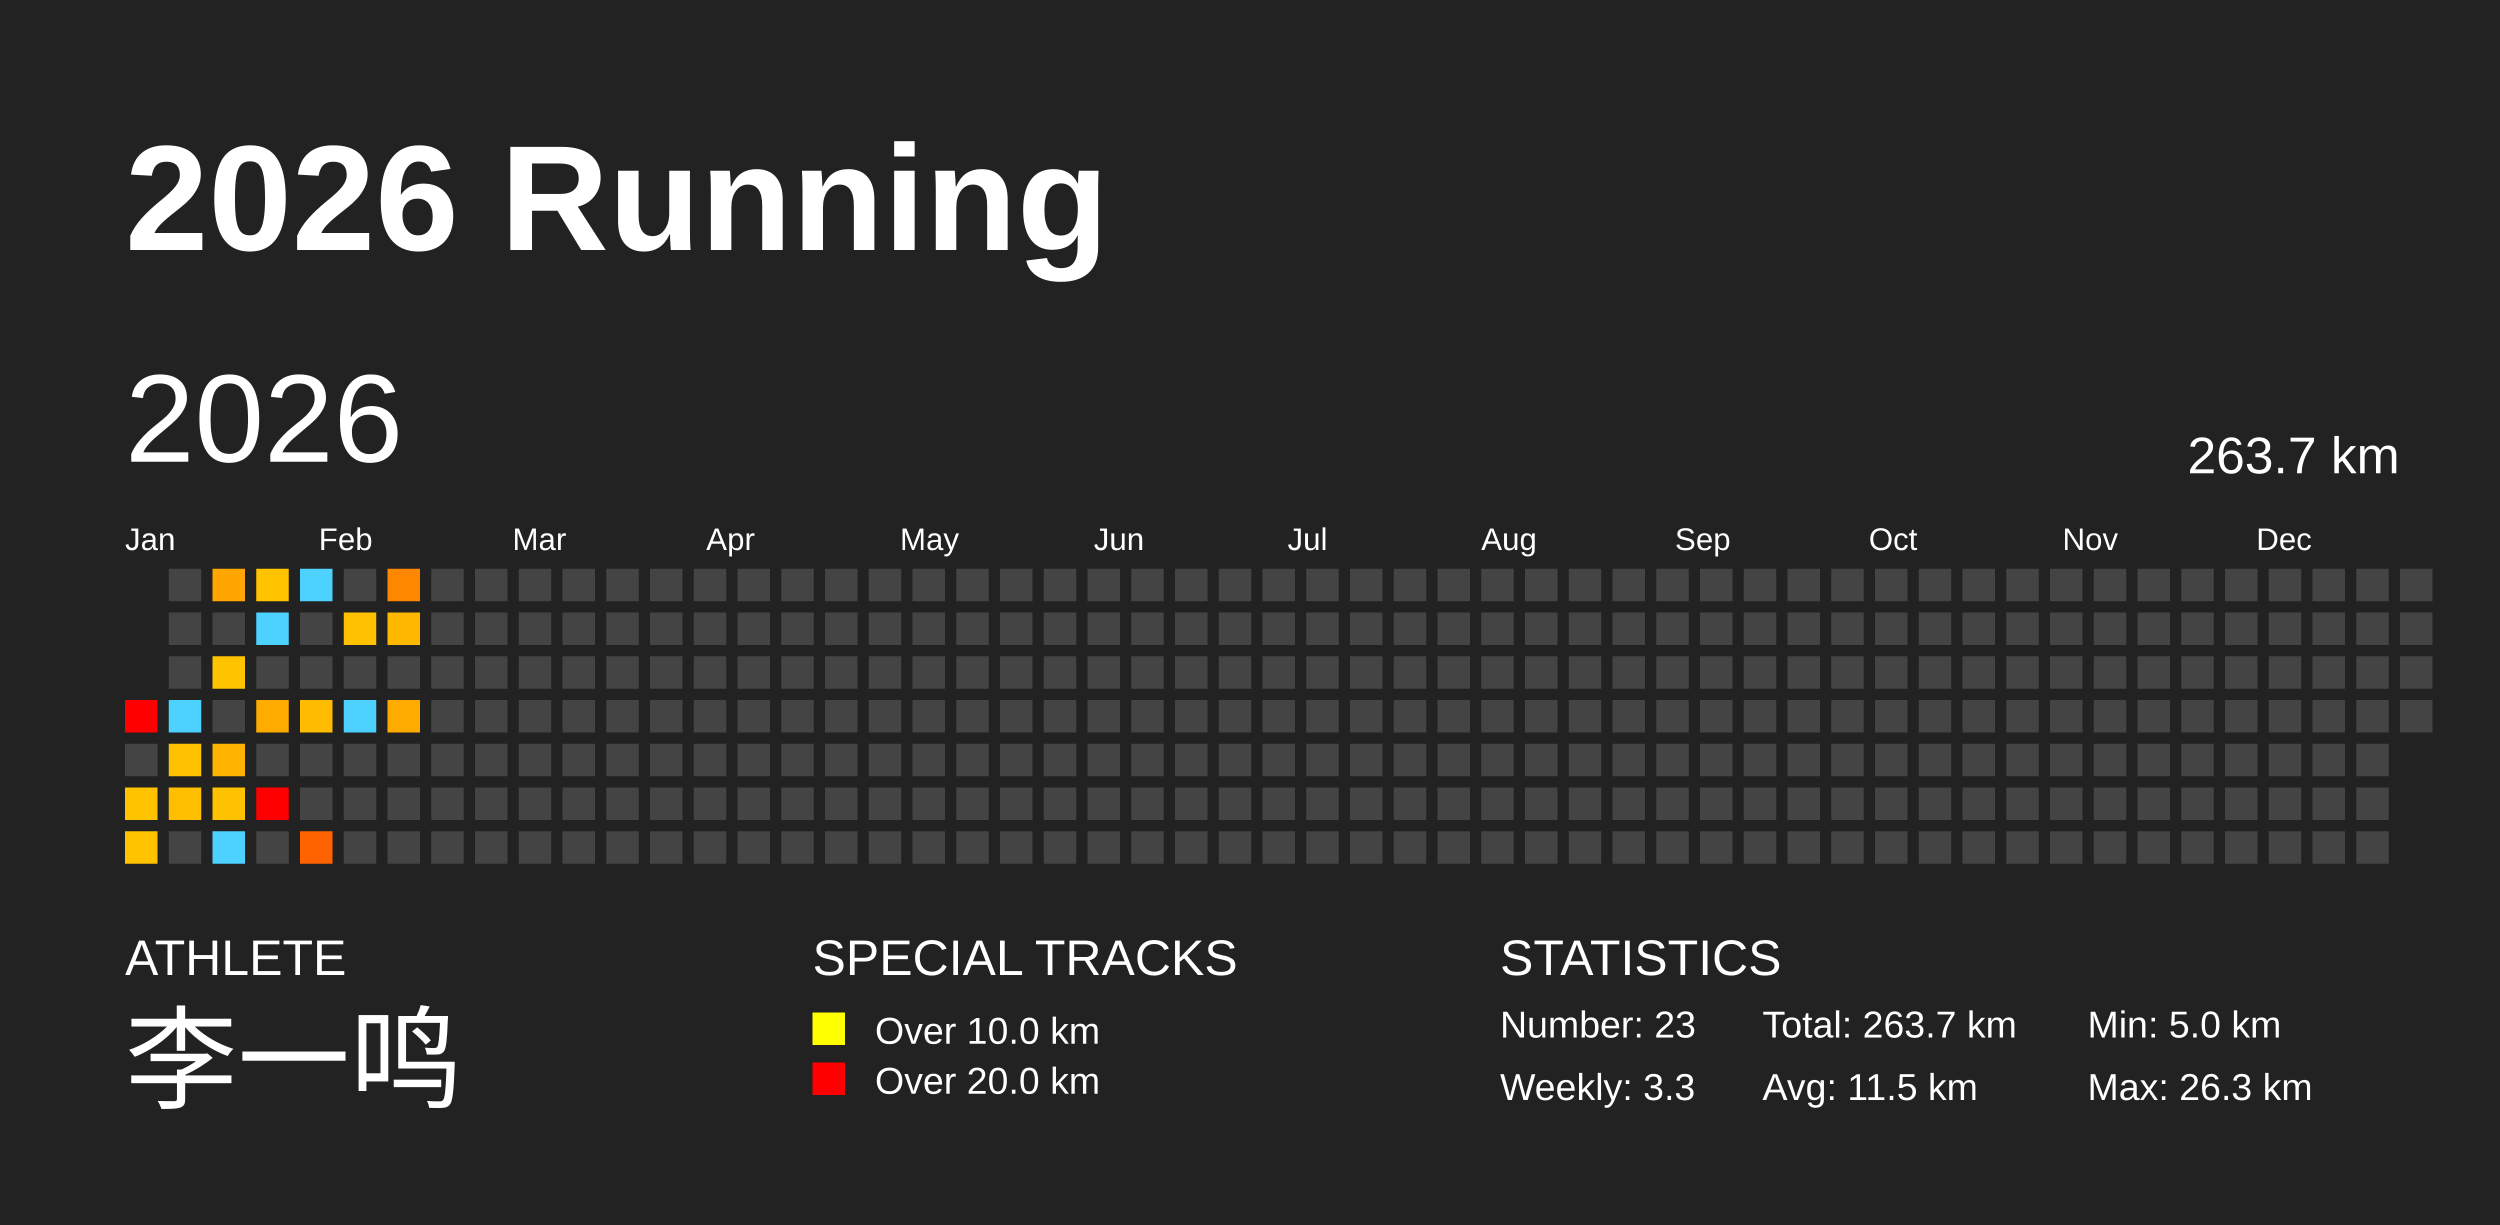
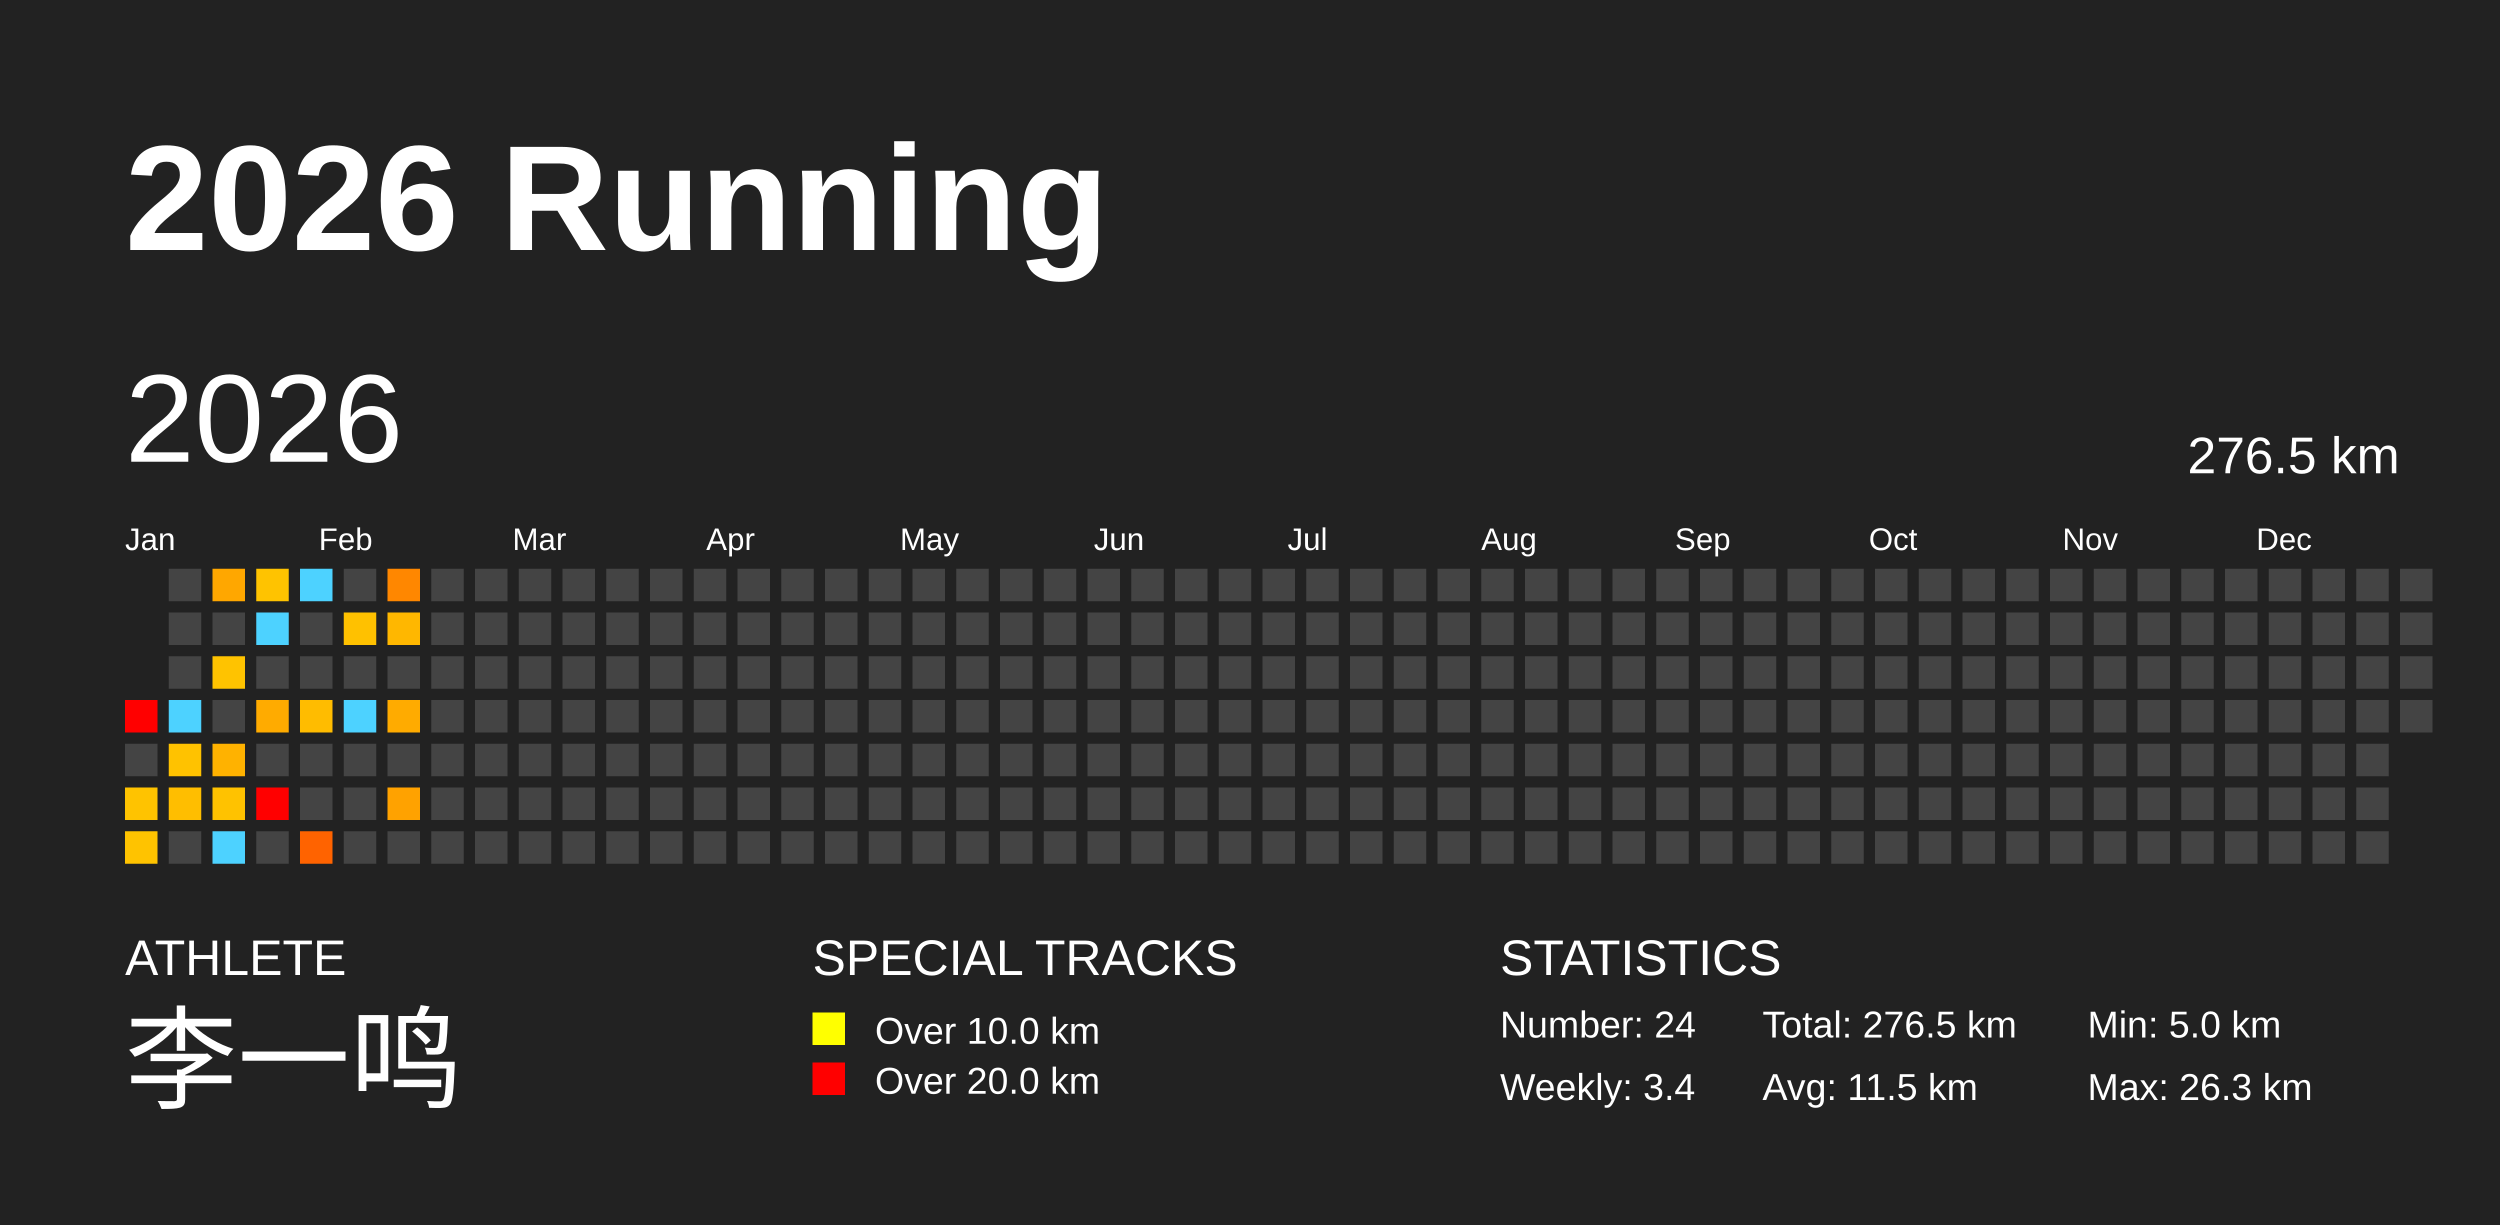
<svg xmlns="http://www.w3.org/2000/svg" baseProfile="full" height="98mm" version="1.1" viewBox="0,0,200,98" width="200mm">
  <defs />
  <rect fill="#222222" height="98" width="200" x="0" y="0" />
  <text fill="#FFFFFF" style="font-size:12px; font-family:Arial; font-weight:bold;" x="10" y="20">2026 Running</text>
  <text fill="#FFFFFF" style="font-size:4px; font-family:Arial" x="10" y="78">ATHLETE</text>
  <text fill="#FFFFFF" style="font-size:9px; font-family:Arial" x="10" y="88">李一鸣</text>
  <text fill="#FFFFFF" style="font-size:4px; font-family:Arial" x="65" y="78">SPECIAL TRACKS</text>
  <rect fill="yellow" height="2.6" width="2.6" x="65" y="81" />
  <text fill="#FFFFFF" style="font-size:3px; font-family:Arial" x="70" y="83.5">Over 10.0 km</text>
  <rect fill="red" height="2.6" width="2.6" x="65" y="85" />
  <text fill="#FFFFFF" style="font-size:3px; font-family:Arial" x="70" y="87.5">Over 20.0 km</text>
  <text fill="#FFFFFF" style="font-size:4px; font-family:Arial" x="120" y="78">STATISTICS</text>
-   <text fill="#FFFFFF" style="font-size:3px; font-family:Arial" x="120" y="83">Number: 23</text>
-   <text fill="#FFFFFF" style="font-size:3px; font-family:Arial" x="120" y="88">Weekly: 3.3</text>
-   <text fill="#FFFFFF" style="font-size:3px; font-family:Arial" x="141" y="83">Total: 263.7 km</text>
+   <text fill="#FFFFFF" style="font-size:3px; font-family:Arial" x="120" y="83">Number: 24</text>
+   <text fill="#FFFFFF" style="font-size:3px; font-family:Arial" x="120" y="88">Weekly: 3.4</text>
+   <text fill="#FFFFFF" style="font-size:3px; font-family:Arial" x="141" y="83">Total: 276.5 km</text>
  <text fill="#FFFFFF" style="font-size:3px; font-family:Arial" x="141" y="88">Avg: 11.5 km</text>
  <text fill="#FFFFFF" style="font-size:3px; font-family:Arial" x="167" y="83">Min: 5.0 km</text>
  <text fill="#FFFFFF" style="font-size:3px; font-family:Arial" x="167" y="88">Max: 26.3 km</text>
  <text dominant-baseline="hanging" fill="#FFFFFF" style="font-size:10.0px; font-family:Arial;" x="10" y="30">2026</text>
-   <text dominant-baseline="hanging" fill="#FFFFFF" style="font-size:4.125px; font-family:Arial;" x="175" y="35">263.7 km</text>
+   <text dominant-baseline="hanging" fill="#FFFFFF" style="font-size:4.125px; font-family:Arial;" x="175" y="35">276.5 km</text>
  <text fill="#FFFFFF" style="font-size:2.5px; font-family:Arial" x="10.0" y="44">Jan</text>
  <text fill="#FFFFFF" style="font-size:2.5px; font-family:Arial" x="25.5" y="44">Feb</text>
  <text fill="#FFFFFF" style="font-size:2.5px; font-family:Arial" x="41.0" y="44">Mar</text>
  <text fill="#FFFFFF" style="font-size:2.5px; font-family:Arial" x="56.5" y="44">Apr</text>
  <text fill="#FFFFFF" style="font-size:2.5px; font-family:Arial" x="72.0" y="44">May</text>
  <text fill="#FFFFFF" style="font-size:2.5px; font-family:Arial" x="87.5" y="44">Jun</text>
  <text fill="#FFFFFF" style="font-size:2.5px; font-family:Arial" x="103.0" y="44">Jul</text>
  <text fill="#FFFFFF" style="font-size:2.5px; font-family:Arial" x="118.5" y="44">Aug</text>
  <text fill="#FFFFFF" style="font-size:2.5px; font-family:Arial" x="134.0" y="44">Sep</text>
  <text fill="#FFFFFF" style="font-size:2.5px; font-family:Arial" x="149.5" y="44">Oct</text>
  <text fill="#FFFFFF" style="font-size:2.5px; font-family:Arial" x="165.0" y="44">Nov</text>
  <text fill="#FFFFFF" style="font-size:2.5px; font-family:Arial" x="180.5" y="44">Dec</text>
  <rect fill="red" height="2.6" width="2.6" x="10.0" y="56.0" />
  <rect fill="#444444" height="2.6" width="2.6" x="10.0" y="59.5" />
  <rect fill="#ffc300" height="2.6" width="2.6" x="10.0" y="63.0" />
  <rect fill="#ffc300" height="2.6" width="2.6" x="10.0" y="66.5" />
  <rect fill="#444444" height="2.6" width="2.6" x="13.5" y="45.5" />
  <rect fill="#444444" height="2.6" width="2.6" x="13.5" y="49.0" />
  <rect fill="#444444" height="2.6" width="2.6" x="13.5" y="52.5" />
  <rect fill="#4dd2ff" height="2.6" width="2.6" x="13.5" y="56.0" />
  <rect fill="#ffc200" height="2.6" width="2.6" x="13.5" y="59.5" />
  <rect fill="#ffbe00" height="2.6" width="2.6" x="13.5" y="63.0" />
  <rect fill="#444444" height="2.6" width="2.6" x="13.5" y="66.5" />
  <rect fill="#ffa700" height="2.6" width="2.6" x="17.0" y="45.5" />
  <rect fill="#444444" height="2.6" width="2.6" x="17.0" y="49.0" />
  <rect fill="#ffc300" height="2.6" width="2.6" x="17.0" y="52.5" />
  <rect fill="#444444" height="2.6" width="2.6" x="17.0" y="56.0" />
  <rect fill="#ffb200" height="2.6" width="2.6" x="17.0" y="59.5" />
  <rect fill="#ffc200" height="2.6" width="2.6" x="17.0" y="63.0" />
  <rect fill="#4dd2ff" height="2.6" width="2.6" x="17.0" y="66.5" />
  <rect fill="#ffc300" height="2.6" width="2.6" x="20.5" y="45.5" />
  <rect fill="#4dd2ff" height="2.6" width="2.6" x="20.5" y="49.0" />
  <rect fill="#444444" height="2.6" width="2.6" x="20.5" y="52.5" />
  <rect fill="#ffab00" height="2.6" width="2.6" x="20.5" y="56.0" />
  <rect fill="#444444" height="2.6" width="2.6" x="20.5" y="59.5" />
  <rect fill="red" height="2.6" width="2.6" x="20.5" y="63.0" />
  <rect fill="#444444" height="2.6" width="2.6" x="20.5" y="66.5" />
  <rect fill="#4dd2ff" height="2.6" width="2.6" x="24.0" y="45.5" />
  <rect fill="#444444" height="2.6" width="2.6" x="24.0" y="49.0" />
  <rect fill="#444444" height="2.6" width="2.6" x="24.0" y="52.5" />
  <rect fill="#ffbc00" height="2.6" width="2.6" x="24.0" y="56.0" />
  <rect fill="#444444" height="2.6" width="2.6" x="24.0" y="59.5" />
  <rect fill="#444444" height="2.6" width="2.6" x="24.0" y="63.0" />
  <rect fill="#ff6300" height="2.6" width="2.6" x="24.0" y="66.5" />
  <rect fill="#444444" height="2.6" width="2.6" x="27.5" y="45.5" />
  <rect fill="#ffc100" height="2.6" width="2.6" x="27.5" y="49.0" />
  <rect fill="#444444" height="2.6" width="2.6" x="27.5" y="52.5" />
  <rect fill="#4dd2ff" height="2.6" width="2.6" x="27.5" y="56.0" />
  <rect fill="#444444" height="2.6" width="2.6" x="27.5" y="59.5" />
  <rect fill="#444444" height="2.6" width="2.6" x="27.5" y="63.0" />
  <rect fill="#444444" height="2.6" width="2.6" x="27.5" y="66.5" />
  <rect fill="#ff8700" height="2.6" width="2.6" x="31.0" y="45.5" />
  <rect fill="#ffb700" height="2.6" width="2.6" x="31.0" y="49.0" />
  <rect fill="#444444" height="2.6" width="2.6" x="31.0" y="52.5" />
  <rect fill="#ffab00" height="2.6" width="2.6" x="31.0" y="56.0" />
  <rect fill="#444444" height="2.6" width="2.6" x="31.0" y="59.5" />
-   <rect fill="#444444" height="2.6" width="2.6" x="31.0" y="63.0" />
+   <rect fill="#ffa200" height="2.6" width="2.6" x="31.0" y="63.0" />
  <rect fill="#444444" height="2.6" width="2.6" x="31.0" y="66.5" />
  <rect fill="#444444" height="2.6" width="2.6" x="34.5" y="45.5" />
  <rect fill="#444444" height="2.6" width="2.6" x="34.5" y="49.0" />
  <rect fill="#444444" height="2.6" width="2.6" x="34.5" y="52.5" />
  <rect fill="#444444" height="2.6" width="2.6" x="34.5" y="56.0" />
  <rect fill="#444444" height="2.6" width="2.6" x="34.5" y="59.5" />
  <rect fill="#444444" height="2.6" width="2.6" x="34.5" y="63.0" />
  <rect fill="#444444" height="2.6" width="2.6" x="34.5" y="66.5" />
  <rect fill="#444444" height="2.6" width="2.6" x="38.0" y="45.5" />
  <rect fill="#444444" height="2.6" width="2.6" x="38.0" y="49.0" />
  <rect fill="#444444" height="2.6" width="2.6" x="38.0" y="52.5" />
  <rect fill="#444444" height="2.6" width="2.6" x="38.0" y="56.0" />
  <rect fill="#444444" height="2.6" width="2.6" x="38.0" y="59.5" />
  <rect fill="#444444" height="2.6" width="2.6" x="38.0" y="63.0" />
  <rect fill="#444444" height="2.6" width="2.6" x="38.0" y="66.5" />
  <rect fill="#444444" height="2.6" width="2.6" x="41.5" y="45.5" />
  <rect fill="#444444" height="2.6" width="2.6" x="41.5" y="49.0" />
  <rect fill="#444444" height="2.6" width="2.6" x="41.5" y="52.5" />
  <rect fill="#444444" height="2.6" width="2.6" x="41.5" y="56.0" />
  <rect fill="#444444" height="2.6" width="2.6" x="41.5" y="59.5" />
  <rect fill="#444444" height="2.6" width="2.6" x="41.5" y="63.0" />
  <rect fill="#444444" height="2.6" width="2.6" x="41.5" y="66.5" />
  <rect fill="#444444" height="2.6" width="2.6" x="45.0" y="45.5" />
  <rect fill="#444444" height="2.6" width="2.6" x="45.0" y="49.0" />
  <rect fill="#444444" height="2.6" width="2.6" x="45.0" y="52.5" />
  <rect fill="#444444" height="2.6" width="2.6" x="45.0" y="56.0" />
  <rect fill="#444444" height="2.6" width="2.6" x="45.0" y="59.5" />
  <rect fill="#444444" height="2.6" width="2.6" x="45.0" y="63.0" />
  <rect fill="#444444" height="2.6" width="2.6" x="45.0" y="66.5" />
  <rect fill="#444444" height="2.6" width="2.6" x="48.5" y="45.5" />
  <rect fill="#444444" height="2.6" width="2.6" x="48.5" y="49.0" />
  <rect fill="#444444" height="2.6" width="2.6" x="48.5" y="52.5" />
  <rect fill="#444444" height="2.6" width="2.6" x="48.5" y="56.0" />
  <rect fill="#444444" height="2.6" width="2.6" x="48.5" y="59.5" />
  <rect fill="#444444" height="2.6" width="2.6" x="48.5" y="63.0" />
  <rect fill="#444444" height="2.6" width="2.6" x="48.5" y="66.5" />
  <rect fill="#444444" height="2.6" width="2.6" x="52.0" y="45.5" />
  <rect fill="#444444" height="2.6" width="2.6" x="52.0" y="49.0" />
  <rect fill="#444444" height="2.6" width="2.6" x="52.0" y="52.5" />
  <rect fill="#444444" height="2.6" width="2.6" x="52.0" y="56.0" />
  <rect fill="#444444" height="2.6" width="2.6" x="52.0" y="59.5" />
  <rect fill="#444444" height="2.6" width="2.6" x="52.0" y="63.0" />
  <rect fill="#444444" height="2.6" width="2.6" x="52.0" y="66.5" />
  <rect fill="#444444" height="2.6" width="2.6" x="55.5" y="45.5" />
  <rect fill="#444444" height="2.6" width="2.6" x="55.5" y="49.0" />
  <rect fill="#444444" height="2.6" width="2.6" x="55.5" y="52.5" />
  <rect fill="#444444" height="2.6" width="2.6" x="55.5" y="56.0" />
  <rect fill="#444444" height="2.6" width="2.6" x="55.5" y="59.5" />
  <rect fill="#444444" height="2.6" width="2.6" x="55.5" y="63.0" />
  <rect fill="#444444" height="2.6" width="2.6" x="55.5" y="66.5" />
  <rect fill="#444444" height="2.6" width="2.6" x="59.0" y="45.5" />
  <rect fill="#444444" height="2.6" width="2.6" x="59.0" y="49.0" />
  <rect fill="#444444" height="2.6" width="2.6" x="59.0" y="52.5" />
  <rect fill="#444444" height="2.6" width="2.6" x="59.0" y="56.0" />
  <rect fill="#444444" height="2.6" width="2.6" x="59.0" y="59.5" />
  <rect fill="#444444" height="2.6" width="2.6" x="59.0" y="63.0" />
  <rect fill="#444444" height="2.6" width="2.6" x="59.0" y="66.5" />
  <rect fill="#444444" height="2.6" width="2.6" x="62.5" y="45.5" />
  <rect fill="#444444" height="2.6" width="2.6" x="62.5" y="49.0" />
  <rect fill="#444444" height="2.6" width="2.6" x="62.5" y="52.5" />
  <rect fill="#444444" height="2.6" width="2.6" x="62.5" y="56.0" />
  <rect fill="#444444" height="2.6" width="2.6" x="62.5" y="59.5" />
  <rect fill="#444444" height="2.6" width="2.6" x="62.5" y="63.0" />
  <rect fill="#444444" height="2.6" width="2.6" x="62.5" y="66.5" />
  <rect fill="#444444" height="2.6" width="2.6" x="66.0" y="45.5" />
  <rect fill="#444444" height="2.6" width="2.6" x="66.0" y="49.0" />
  <rect fill="#444444" height="2.6" width="2.6" x="66.0" y="52.5" />
  <rect fill="#444444" height="2.6" width="2.6" x="66.0" y="56.0" />
  <rect fill="#444444" height="2.6" width="2.6" x="66.0" y="59.5" />
  <rect fill="#444444" height="2.6" width="2.6" x="66.0" y="63.0" />
  <rect fill="#444444" height="2.6" width="2.6" x="66.0" y="66.5" />
  <rect fill="#444444" height="2.6" width="2.6" x="69.5" y="45.5" />
  <rect fill="#444444" height="2.6" width="2.6" x="69.5" y="49.0" />
  <rect fill="#444444" height="2.6" width="2.6" x="69.5" y="52.5" />
  <rect fill="#444444" height="2.6" width="2.6" x="69.5" y="56.0" />
  <rect fill="#444444" height="2.6" width="2.6" x="69.5" y="59.5" />
  <rect fill="#444444" height="2.6" width="2.6" x="69.5" y="63.0" />
  <rect fill="#444444" height="2.6" width="2.6" x="69.5" y="66.5" />
  <rect fill="#444444" height="2.6" width="2.6" x="73.0" y="45.5" />
  <rect fill="#444444" height="2.6" width="2.6" x="73.0" y="49.0" />
  <rect fill="#444444" height="2.6" width="2.6" x="73.0" y="52.5" />
  <rect fill="#444444" height="2.6" width="2.6" x="73.0" y="56.0" />
  <rect fill="#444444" height="2.6" width="2.6" x="73.0" y="59.5" />
  <rect fill="#444444" height="2.6" width="2.6" x="73.0" y="63.0" />
  <rect fill="#444444" height="2.6" width="2.6" x="73.0" y="66.5" />
  <rect fill="#444444" height="2.6" width="2.6" x="76.5" y="45.5" />
  <rect fill="#444444" height="2.6" width="2.6" x="76.5" y="49.0" />
  <rect fill="#444444" height="2.6" width="2.6" x="76.5" y="52.5" />
  <rect fill="#444444" height="2.6" width="2.6" x="76.5" y="56.0" />
  <rect fill="#444444" height="2.6" width="2.6" x="76.5" y="59.5" />
  <rect fill="#444444" height="2.6" width="2.6" x="76.5" y="63.0" />
  <rect fill="#444444" height="2.6" width="2.6" x="76.5" y="66.5" />
  <rect fill="#444444" height="2.6" width="2.6" x="80.0" y="45.5" />
  <rect fill="#444444" height="2.6" width="2.6" x="80.0" y="49.0" />
  <rect fill="#444444" height="2.6" width="2.6" x="80.0" y="52.5" />
  <rect fill="#444444" height="2.6" width="2.6" x="80.0" y="56.0" />
  <rect fill="#444444" height="2.6" width="2.6" x="80.0" y="59.5" />
  <rect fill="#444444" height="2.6" width="2.6" x="80.0" y="63.0" />
  <rect fill="#444444" height="2.6" width="2.6" x="80.0" y="66.5" />
  <rect fill="#444444" height="2.6" width="2.6" x="83.5" y="45.5" />
  <rect fill="#444444" height="2.6" width="2.6" x="83.5" y="49.0" />
  <rect fill="#444444" height="2.6" width="2.6" x="83.5" y="52.5" />
  <rect fill="#444444" height="2.6" width="2.6" x="83.5" y="56.0" />
  <rect fill="#444444" height="2.6" width="2.6" x="83.5" y="59.5" />
  <rect fill="#444444" height="2.6" width="2.6" x="83.5" y="63.0" />
  <rect fill="#444444" height="2.6" width="2.6" x="83.5" y="66.5" />
  <rect fill="#444444" height="2.6" width="2.6" x="87.0" y="45.5" />
  <rect fill="#444444" height="2.6" width="2.6" x="87.0" y="49.0" />
  <rect fill="#444444" height="2.6" width="2.6" x="87.0" y="52.5" />
  <rect fill="#444444" height="2.6" width="2.6" x="87.0" y="56.0" />
  <rect fill="#444444" height="2.6" width="2.6" x="87.0" y="59.5" />
  <rect fill="#444444" height="2.6" width="2.6" x="87.0" y="63.0" />
  <rect fill="#444444" height="2.6" width="2.6" x="87.0" y="66.5" />
  <rect fill="#444444" height="2.6" width="2.6" x="90.5" y="45.5" />
  <rect fill="#444444" height="2.6" width="2.6" x="90.5" y="49.0" />
  <rect fill="#444444" height="2.6" width="2.6" x="90.5" y="52.5" />
  <rect fill="#444444" height="2.6" width="2.6" x="90.5" y="56.0" />
  <rect fill="#444444" height="2.6" width="2.6" x="90.5" y="59.5" />
  <rect fill="#444444" height="2.6" width="2.6" x="90.5" y="63.0" />
  <rect fill="#444444" height="2.6" width="2.6" x="90.5" y="66.5" />
  <rect fill="#444444" height="2.6" width="2.6" x="94.0" y="45.5" />
  <rect fill="#444444" height="2.6" width="2.6" x="94.0" y="49.0" />
  <rect fill="#444444" height="2.6" width="2.6" x="94.0" y="52.5" />
  <rect fill="#444444" height="2.6" width="2.6" x="94.0" y="56.0" />
  <rect fill="#444444" height="2.6" width="2.6" x="94.0" y="59.5" />
  <rect fill="#444444" height="2.6" width="2.6" x="94.0" y="63.0" />
  <rect fill="#444444" height="2.6" width="2.6" x="94.0" y="66.5" />
  <rect fill="#444444" height="2.6" width="2.6" x="97.5" y="45.5" />
  <rect fill="#444444" height="2.6" width="2.6" x="97.5" y="49.0" />
  <rect fill="#444444" height="2.6" width="2.6" x="97.5" y="52.5" />
  <rect fill="#444444" height="2.6" width="2.6" x="97.5" y="56.0" />
  <rect fill="#444444" height="2.6" width="2.6" x="97.5" y="59.5" />
  <rect fill="#444444" height="2.6" width="2.6" x="97.5" y="63.0" />
  <rect fill="#444444" height="2.6" width="2.6" x="97.5" y="66.5" />
  <rect fill="#444444" height="2.6" width="2.6" x="101.0" y="45.5" />
  <rect fill="#444444" height="2.6" width="2.6" x="101.0" y="49.0" />
  <rect fill="#444444" height="2.6" width="2.6" x="101.0" y="52.5" />
  <rect fill="#444444" height="2.6" width="2.6" x="101.0" y="56.0" />
  <rect fill="#444444" height="2.6" width="2.6" x="101.0" y="59.5" />
  <rect fill="#444444" height="2.6" width="2.6" x="101.0" y="63.0" />
  <rect fill="#444444" height="2.6" width="2.6" x="101.0" y="66.5" />
  <rect fill="#444444" height="2.6" width="2.6" x="104.5" y="45.5" />
  <rect fill="#444444" height="2.6" width="2.6" x="104.5" y="49.0" />
  <rect fill="#444444" height="2.6" width="2.6" x="104.5" y="52.5" />
  <rect fill="#444444" height="2.6" width="2.6" x="104.5" y="56.0" />
  <rect fill="#444444" height="2.6" width="2.6" x="104.5" y="59.5" />
  <rect fill="#444444" height="2.6" width="2.6" x="104.5" y="63.0" />
  <rect fill="#444444" height="2.6" width="2.6" x="104.5" y="66.5" />
  <rect fill="#444444" height="2.6" width="2.6" x="108.0" y="45.5" />
  <rect fill="#444444" height="2.6" width="2.6" x="108.0" y="49.0" />
  <rect fill="#444444" height="2.6" width="2.6" x="108.0" y="52.5" />
  <rect fill="#444444" height="2.6" width="2.6" x="108.0" y="56.0" />
  <rect fill="#444444" height="2.6" width="2.6" x="108.0" y="59.5" />
  <rect fill="#444444" height="2.6" width="2.6" x="108.0" y="63.0" />
  <rect fill="#444444" height="2.6" width="2.6" x="108.0" y="66.5" />
  <rect fill="#444444" height="2.6" width="2.6" x="111.5" y="45.5" />
  <rect fill="#444444" height="2.6" width="2.6" x="111.5" y="49.0" />
  <rect fill="#444444" height="2.6" width="2.6" x="111.5" y="52.5" />
  <rect fill="#444444" height="2.6" width="2.6" x="111.5" y="56.0" />
  <rect fill="#444444" height="2.6" width="2.6" x="111.5" y="59.5" />
  <rect fill="#444444" height="2.6" width="2.6" x="111.5" y="63.0" />
  <rect fill="#444444" height="2.6" width="2.6" x="111.5" y="66.5" />
  <rect fill="#444444" height="2.6" width="2.6" x="115.0" y="45.5" />
  <rect fill="#444444" height="2.6" width="2.6" x="115.0" y="49.0" />
  <rect fill="#444444" height="2.6" width="2.6" x="115.0" y="52.5" />
  <rect fill="#444444" height="2.6" width="2.6" x="115.0" y="56.0" />
  <rect fill="#444444" height="2.6" width="2.6" x="115.0" y="59.5" />
  <rect fill="#444444" height="2.6" width="2.6" x="115.0" y="63.0" />
  <rect fill="#444444" height="2.6" width="2.6" x="115.0" y="66.5" />
  <rect fill="#444444" height="2.6" width="2.6" x="118.5" y="45.5" />
  <rect fill="#444444" height="2.6" width="2.6" x="118.5" y="49.0" />
  <rect fill="#444444" height="2.6" width="2.6" x="118.5" y="52.5" />
  <rect fill="#444444" height="2.6" width="2.6" x="118.5" y="56.0" />
  <rect fill="#444444" height="2.6" width="2.6" x="118.5" y="59.5" />
  <rect fill="#444444" height="2.6" width="2.6" x="118.5" y="63.0" />
  <rect fill="#444444" height="2.6" width="2.6" x="118.5" y="66.5" />
  <rect fill="#444444" height="2.6" width="2.6" x="122.0" y="45.5" />
  <rect fill="#444444" height="2.6" width="2.6" x="122.0" y="49.0" />
  <rect fill="#444444" height="2.6" width="2.6" x="122.0" y="52.5" />
  <rect fill="#444444" height="2.6" width="2.6" x="122.0" y="56.0" />
  <rect fill="#444444" height="2.6" width="2.6" x="122.0" y="59.5" />
  <rect fill="#444444" height="2.6" width="2.6" x="122.0" y="63.0" />
  <rect fill="#444444" height="2.6" width="2.6" x="122.0" y="66.5" />
  <rect fill="#444444" height="2.6" width="2.6" x="125.5" y="45.5" />
  <rect fill="#444444" height="2.6" width="2.6" x="125.5" y="49.0" />
  <rect fill="#444444" height="2.6" width="2.6" x="125.5" y="52.5" />
  <rect fill="#444444" height="2.6" width="2.6" x="125.5" y="56.0" />
  <rect fill="#444444" height="2.6" width="2.6" x="125.5" y="59.5" />
  <rect fill="#444444" height="2.6" width="2.6" x="125.5" y="63.0" />
  <rect fill="#444444" height="2.6" width="2.6" x="125.5" y="66.5" />
  <rect fill="#444444" height="2.6" width="2.6" x="129.0" y="45.5" />
  <rect fill="#444444" height="2.6" width="2.6" x="129.0" y="49.0" />
  <rect fill="#444444" height="2.6" width="2.6" x="129.0" y="52.5" />
  <rect fill="#444444" height="2.6" width="2.6" x="129.0" y="56.0" />
  <rect fill="#444444" height="2.6" width="2.6" x="129.0" y="59.5" />
  <rect fill="#444444" height="2.6" width="2.6" x="129.0" y="63.0" />
  <rect fill="#444444" height="2.6" width="2.6" x="129.0" y="66.5" />
  <rect fill="#444444" height="2.6" width="2.6" x="132.5" y="45.5" />
  <rect fill="#444444" height="2.6" width="2.6" x="132.5" y="49.0" />
  <rect fill="#444444" height="2.6" width="2.6" x="132.5" y="52.5" />
  <rect fill="#444444" height="2.6" width="2.6" x="132.5" y="56.0" />
  <rect fill="#444444" height="2.6" width="2.6" x="132.5" y="59.5" />
  <rect fill="#444444" height="2.6" width="2.6" x="132.5" y="63.0" />
  <rect fill="#444444" height="2.6" width="2.6" x="132.5" y="66.5" />
  <rect fill="#444444" height="2.6" width="2.6" x="136.0" y="45.5" />
  <rect fill="#444444" height="2.6" width="2.6" x="136.0" y="49.0" />
  <rect fill="#444444" height="2.6" width="2.6" x="136.0" y="52.5" />
  <rect fill="#444444" height="2.6" width="2.6" x="136.0" y="56.0" />
  <rect fill="#444444" height="2.6" width="2.6" x="136.0" y="59.5" />
  <rect fill="#444444" height="2.6" width="2.6" x="136.0" y="63.0" />
  <rect fill="#444444" height="2.6" width="2.6" x="136.0" y="66.5" />
  <rect fill="#444444" height="2.6" width="2.6" x="139.5" y="45.5" />
  <rect fill="#444444" height="2.6" width="2.6" x="139.5" y="49.0" />
  <rect fill="#444444" height="2.6" width="2.6" x="139.5" y="52.5" />
  <rect fill="#444444" height="2.6" width="2.6" x="139.5" y="56.0" />
  <rect fill="#444444" height="2.6" width="2.6" x="139.5" y="59.5" />
  <rect fill="#444444" height="2.6" width="2.6" x="139.5" y="63.0" />
  <rect fill="#444444" height="2.6" width="2.6" x="139.5" y="66.5" />
  <rect fill="#444444" height="2.6" width="2.6" x="143.0" y="45.5" />
  <rect fill="#444444" height="2.6" width="2.6" x="143.0" y="49.0" />
  <rect fill="#444444" height="2.6" width="2.6" x="143.0" y="52.5" />
  <rect fill="#444444" height="2.6" width="2.6" x="143.0" y="56.0" />
  <rect fill="#444444" height="2.6" width="2.6" x="143.0" y="59.5" />
  <rect fill="#444444" height="2.6" width="2.6" x="143.0" y="63.0" />
  <rect fill="#444444" height="2.6" width="2.6" x="143.0" y="66.5" />
  <rect fill="#444444" height="2.6" width="2.6" x="146.5" y="45.5" />
  <rect fill="#444444" height="2.6" width="2.6" x="146.5" y="49.0" />
  <rect fill="#444444" height="2.6" width="2.6" x="146.5" y="52.5" />
  <rect fill="#444444" height="2.6" width="2.6" x="146.5" y="56.0" />
  <rect fill="#444444" height="2.6" width="2.6" x="146.5" y="59.5" />
  <rect fill="#444444" height="2.6" width="2.6" x="146.5" y="63.0" />
  <rect fill="#444444" height="2.6" width="2.6" x="146.5" y="66.5" />
  <rect fill="#444444" height="2.6" width="2.6" x="150.0" y="45.5" />
  <rect fill="#444444" height="2.6" width="2.6" x="150.0" y="49.0" />
  <rect fill="#444444" height="2.6" width="2.6" x="150.0" y="52.5" />
  <rect fill="#444444" height="2.6" width="2.6" x="150.0" y="56.0" />
  <rect fill="#444444" height="2.6" width="2.6" x="150.0" y="59.5" />
  <rect fill="#444444" height="2.6" width="2.6" x="150.0" y="63.0" />
  <rect fill="#444444" height="2.6" width="2.6" x="150.0" y="66.5" />
  <rect fill="#444444" height="2.6" width="2.6" x="153.5" y="45.5" />
  <rect fill="#444444" height="2.6" width="2.6" x="153.5" y="49.0" />
  <rect fill="#444444" height="2.6" width="2.6" x="153.5" y="52.5" />
  <rect fill="#444444" height="2.6" width="2.6" x="153.5" y="56.0" />
  <rect fill="#444444" height="2.6" width="2.6" x="153.5" y="59.5" />
  <rect fill="#444444" height="2.6" width="2.6" x="153.5" y="63.0" />
  <rect fill="#444444" height="2.6" width="2.6" x="153.5" y="66.5" />
  <rect fill="#444444" height="2.6" width="2.6" x="157.0" y="45.5" />
  <rect fill="#444444" height="2.6" width="2.6" x="157.0" y="49.0" />
  <rect fill="#444444" height="2.6" width="2.6" x="157.0" y="52.5" />
  <rect fill="#444444" height="2.6" width="2.6" x="157.0" y="56.0" />
  <rect fill="#444444" height="2.6" width="2.6" x="157.0" y="59.5" />
  <rect fill="#444444" height="2.6" width="2.6" x="157.0" y="63.0" />
  <rect fill="#444444" height="2.6" width="2.6" x="157.0" y="66.5" />
  <rect fill="#444444" height="2.6" width="2.6" x="160.5" y="45.5" />
  <rect fill="#444444" height="2.6" width="2.6" x="160.5" y="49.0" />
  <rect fill="#444444" height="2.6" width="2.6" x="160.5" y="52.5" />
  <rect fill="#444444" height="2.6" width="2.6" x="160.5" y="56.0" />
  <rect fill="#444444" height="2.6" width="2.6" x="160.5" y="59.5" />
  <rect fill="#444444" height="2.6" width="2.6" x="160.5" y="63.0" />
  <rect fill="#444444" height="2.6" width="2.6" x="160.5" y="66.5" />
  <rect fill="#444444" height="2.6" width="2.6" x="164.0" y="45.5" />
  <rect fill="#444444" height="2.6" width="2.6" x="164.0" y="49.0" />
  <rect fill="#444444" height="2.6" width="2.6" x="164.0" y="52.5" />
  <rect fill="#444444" height="2.6" width="2.6" x="164.0" y="56.0" />
  <rect fill="#444444" height="2.6" width="2.6" x="164.0" y="59.5" />
  <rect fill="#444444" height="2.6" width="2.6" x="164.0" y="63.0" />
  <rect fill="#444444" height="2.6" width="2.6" x="164.0" y="66.5" />
  <rect fill="#444444" height="2.6" width="2.6" x="167.5" y="45.5" />
  <rect fill="#444444" height="2.6" width="2.6" x="167.5" y="49.0" />
  <rect fill="#444444" height="2.6" width="2.6" x="167.5" y="52.5" />
  <rect fill="#444444" height="2.6" width="2.6" x="167.5" y="56.0" />
  <rect fill="#444444" height="2.6" width="2.6" x="167.5" y="59.5" />
  <rect fill="#444444" height="2.6" width="2.6" x="167.5" y="63.0" />
  <rect fill="#444444" height="2.6" width="2.6" x="167.5" y="66.5" />
  <rect fill="#444444" height="2.6" width="2.6" x="171.0" y="45.5" />
  <rect fill="#444444" height="2.6" width="2.6" x="171.0" y="49.0" />
  <rect fill="#444444" height="2.6" width="2.6" x="171.0" y="52.5" />
  <rect fill="#444444" height="2.6" width="2.6" x="171.0" y="56.0" />
  <rect fill="#444444" height="2.6" width="2.6" x="171.0" y="59.5" />
  <rect fill="#444444" height="2.6" width="2.6" x="171.0" y="63.0" />
  <rect fill="#444444" height="2.6" width="2.6" x="171.0" y="66.5" />
  <rect fill="#444444" height="2.6" width="2.6" x="174.5" y="45.5" />
  <rect fill="#444444" height="2.6" width="2.6" x="174.5" y="49.0" />
  <rect fill="#444444" height="2.6" width="2.6" x="174.5" y="52.5" />
  <rect fill="#444444" height="2.6" width="2.6" x="174.5" y="56.0" />
  <rect fill="#444444" height="2.6" width="2.6" x="174.5" y="59.5" />
  <rect fill="#444444" height="2.6" width="2.6" x="174.5" y="63.0" />
  <rect fill="#444444" height="2.6" width="2.6" x="174.5" y="66.5" />
  <rect fill="#444444" height="2.6" width="2.6" x="178.0" y="45.5" />
  <rect fill="#444444" height="2.6" width="2.6" x="178.0" y="49.0" />
  <rect fill="#444444" height="2.6" width="2.6" x="178.0" y="52.5" />
  <rect fill="#444444" height="2.6" width="2.6" x="178.0" y="56.0" />
  <rect fill="#444444" height="2.6" width="2.6" x="178.0" y="59.5" />
  <rect fill="#444444" height="2.6" width="2.6" x="178.0" y="63.0" />
  <rect fill="#444444" height="2.6" width="2.6" x="178.0" y="66.5" />
  <rect fill="#444444" height="2.6" width="2.6" x="181.5" y="45.5" />
  <rect fill="#444444" height="2.6" width="2.6" x="181.5" y="49.0" />
  <rect fill="#444444" height="2.6" width="2.6" x="181.5" y="52.5" />
  <rect fill="#444444" height="2.6" width="2.6" x="181.5" y="56.0" />
  <rect fill="#444444" height="2.6" width="2.6" x="181.5" y="59.5" />
  <rect fill="#444444" height="2.6" width="2.6" x="181.5" y="63.0" />
  <rect fill="#444444" height="2.6" width="2.6" x="181.5" y="66.5" />
  <rect fill="#444444" height="2.6" width="2.6" x="185.0" y="45.5" />
  <rect fill="#444444" height="2.6" width="2.6" x="185.0" y="49.0" />
  <rect fill="#444444" height="2.6" width="2.6" x="185.0" y="52.5" />
  <rect fill="#444444" height="2.6" width="2.6" x="185.0" y="56.0" />
  <rect fill="#444444" height="2.6" width="2.6" x="185.0" y="59.5" />
  <rect fill="#444444" height="2.6" width="2.6" x="185.0" y="63.0" />
  <rect fill="#444444" height="2.6" width="2.6" x="185.0" y="66.5" />
  <rect fill="#444444" height="2.6" width="2.6" x="188.5" y="45.5" />
  <rect fill="#444444" height="2.6" width="2.6" x="188.5" y="49.0" />
  <rect fill="#444444" height="2.6" width="2.6" x="188.5" y="52.5" />
  <rect fill="#444444" height="2.6" width="2.6" x="188.5" y="56.0" />
  <rect fill="#444444" height="2.6" width="2.6" x="188.5" y="59.5" />
  <rect fill="#444444" height="2.6" width="2.6" x="188.5" y="63.0" />
  <rect fill="#444444" height="2.6" width="2.6" x="188.5" y="66.5" />
  <rect fill="#444444" height="2.6" width="2.6" x="192.0" y="45.5" />
  <rect fill="#444444" height="2.6" width="2.6" x="192.0" y="49.0" />
  <rect fill="#444444" height="2.6" width="2.6" x="192.0" y="52.5" />
  <rect fill="#444444" height="2.6" width="2.6" x="192.0" y="56.0" />
</svg>
